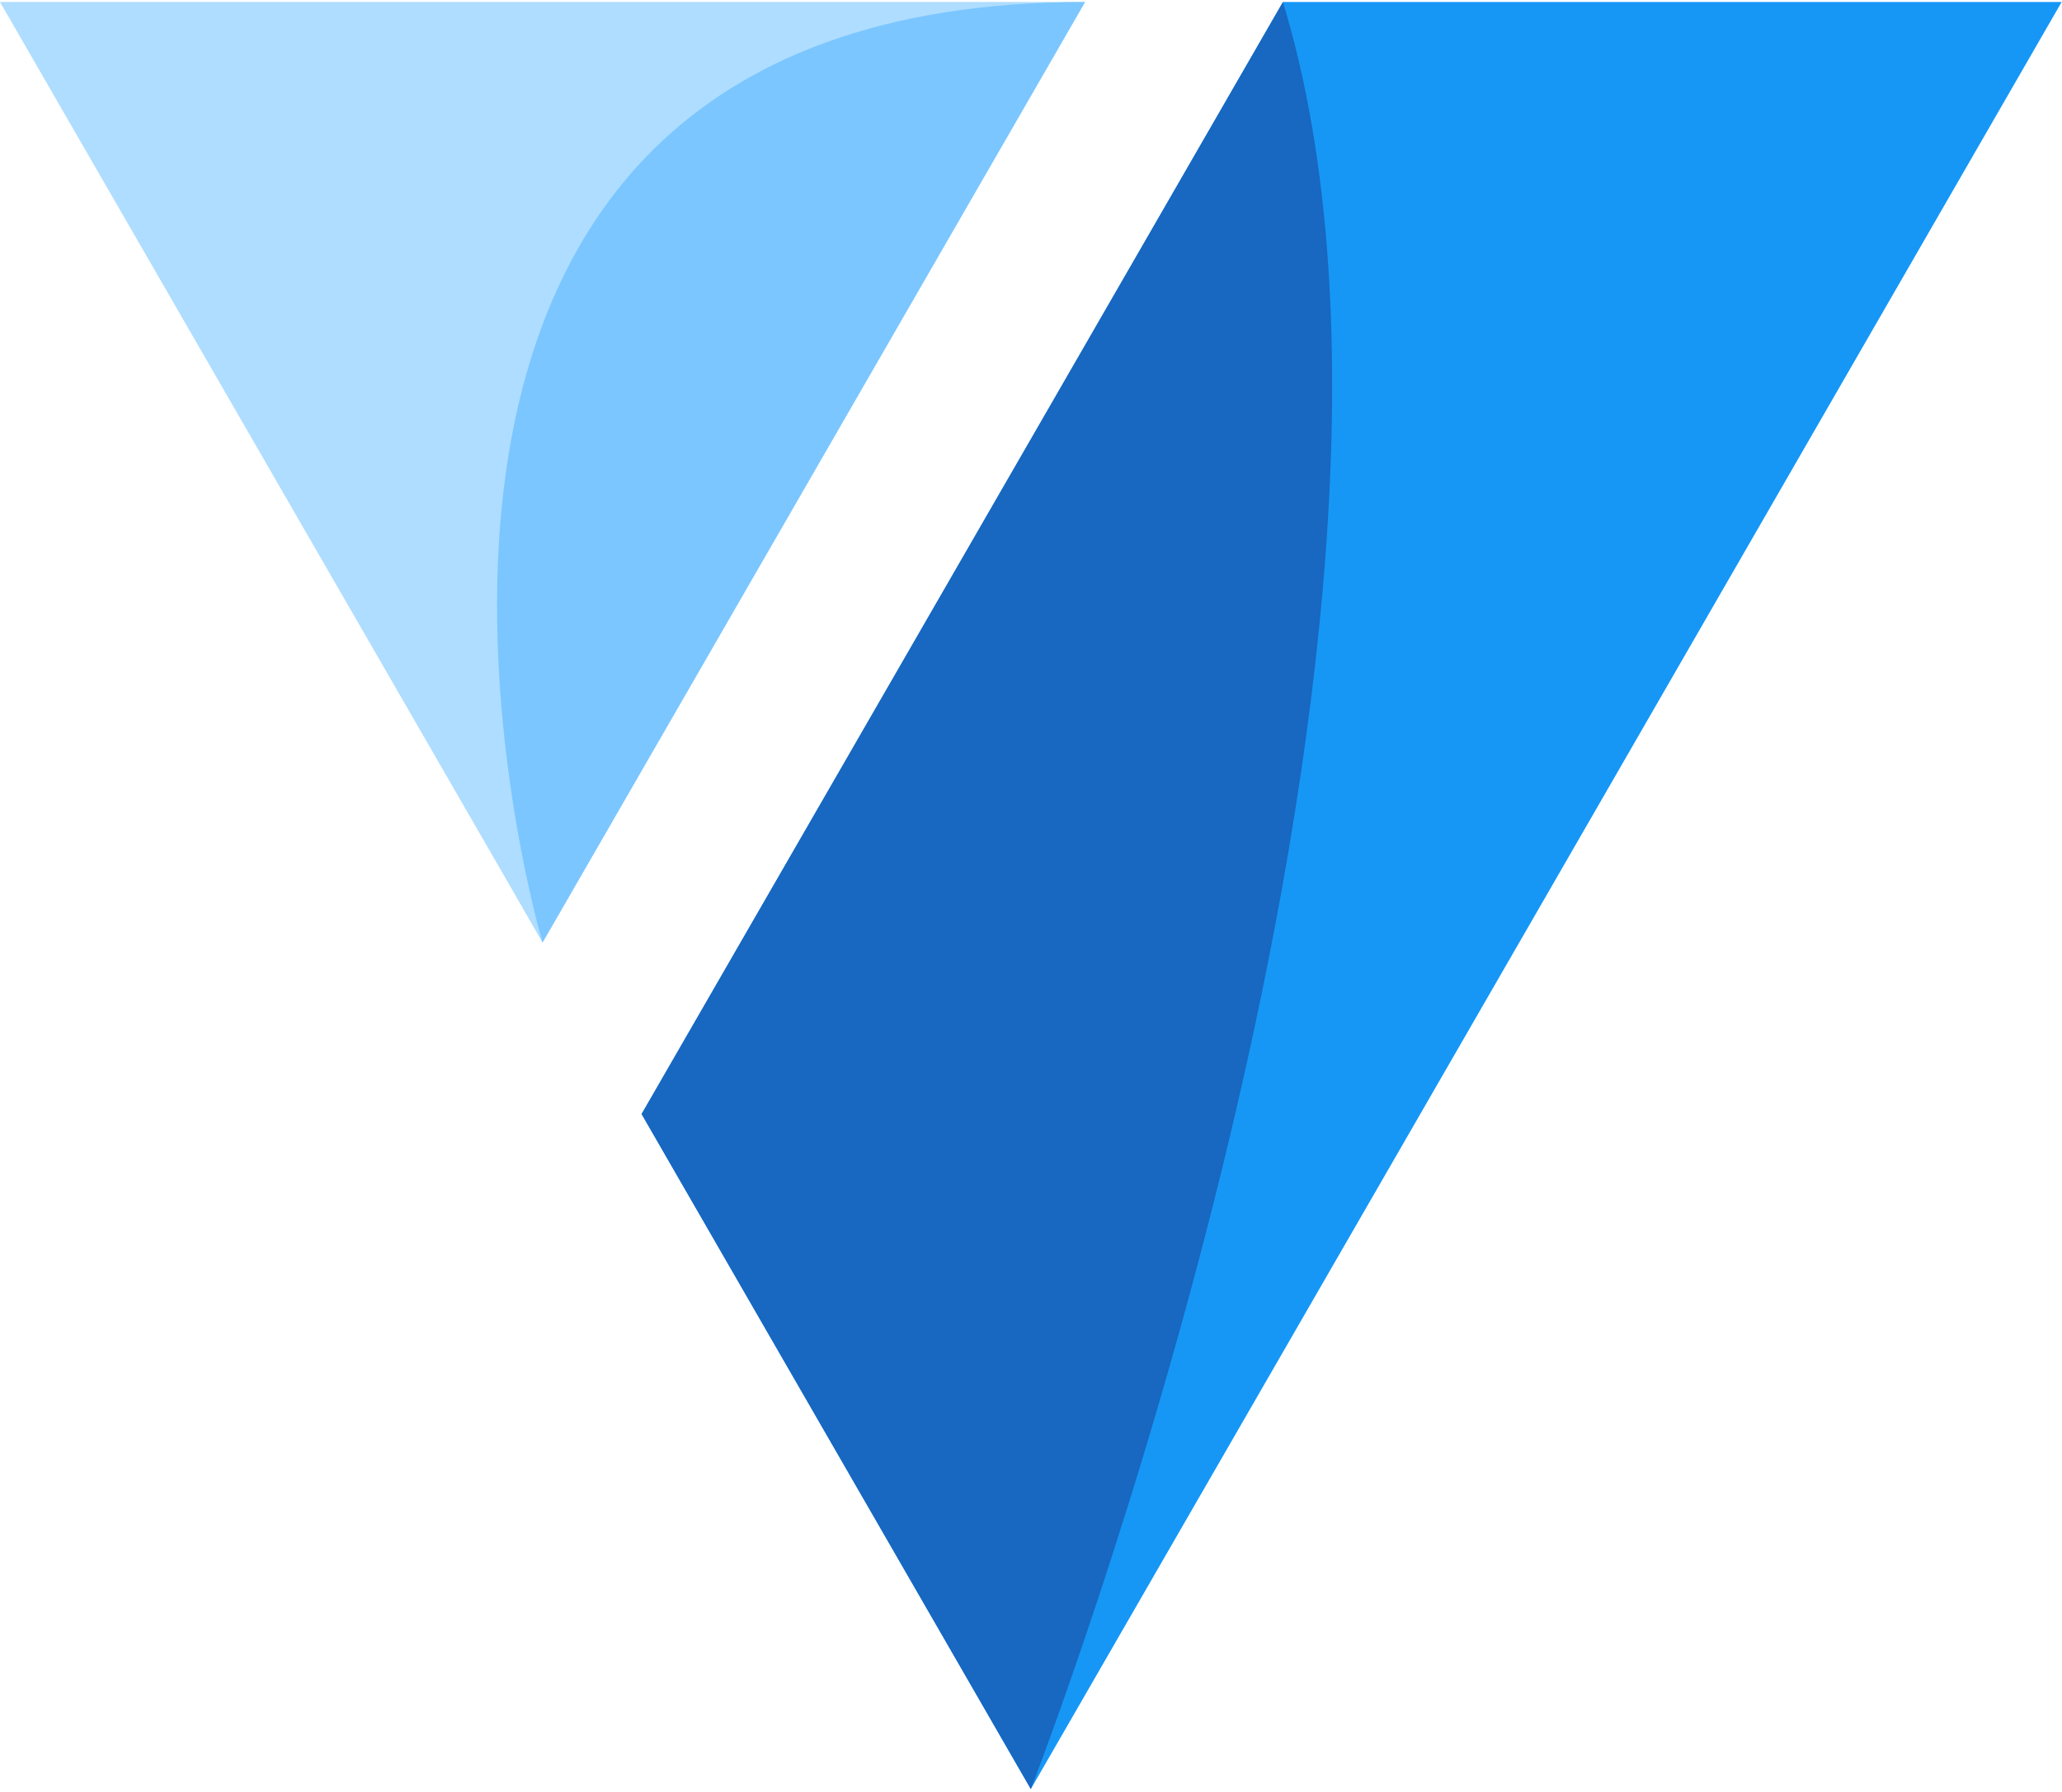
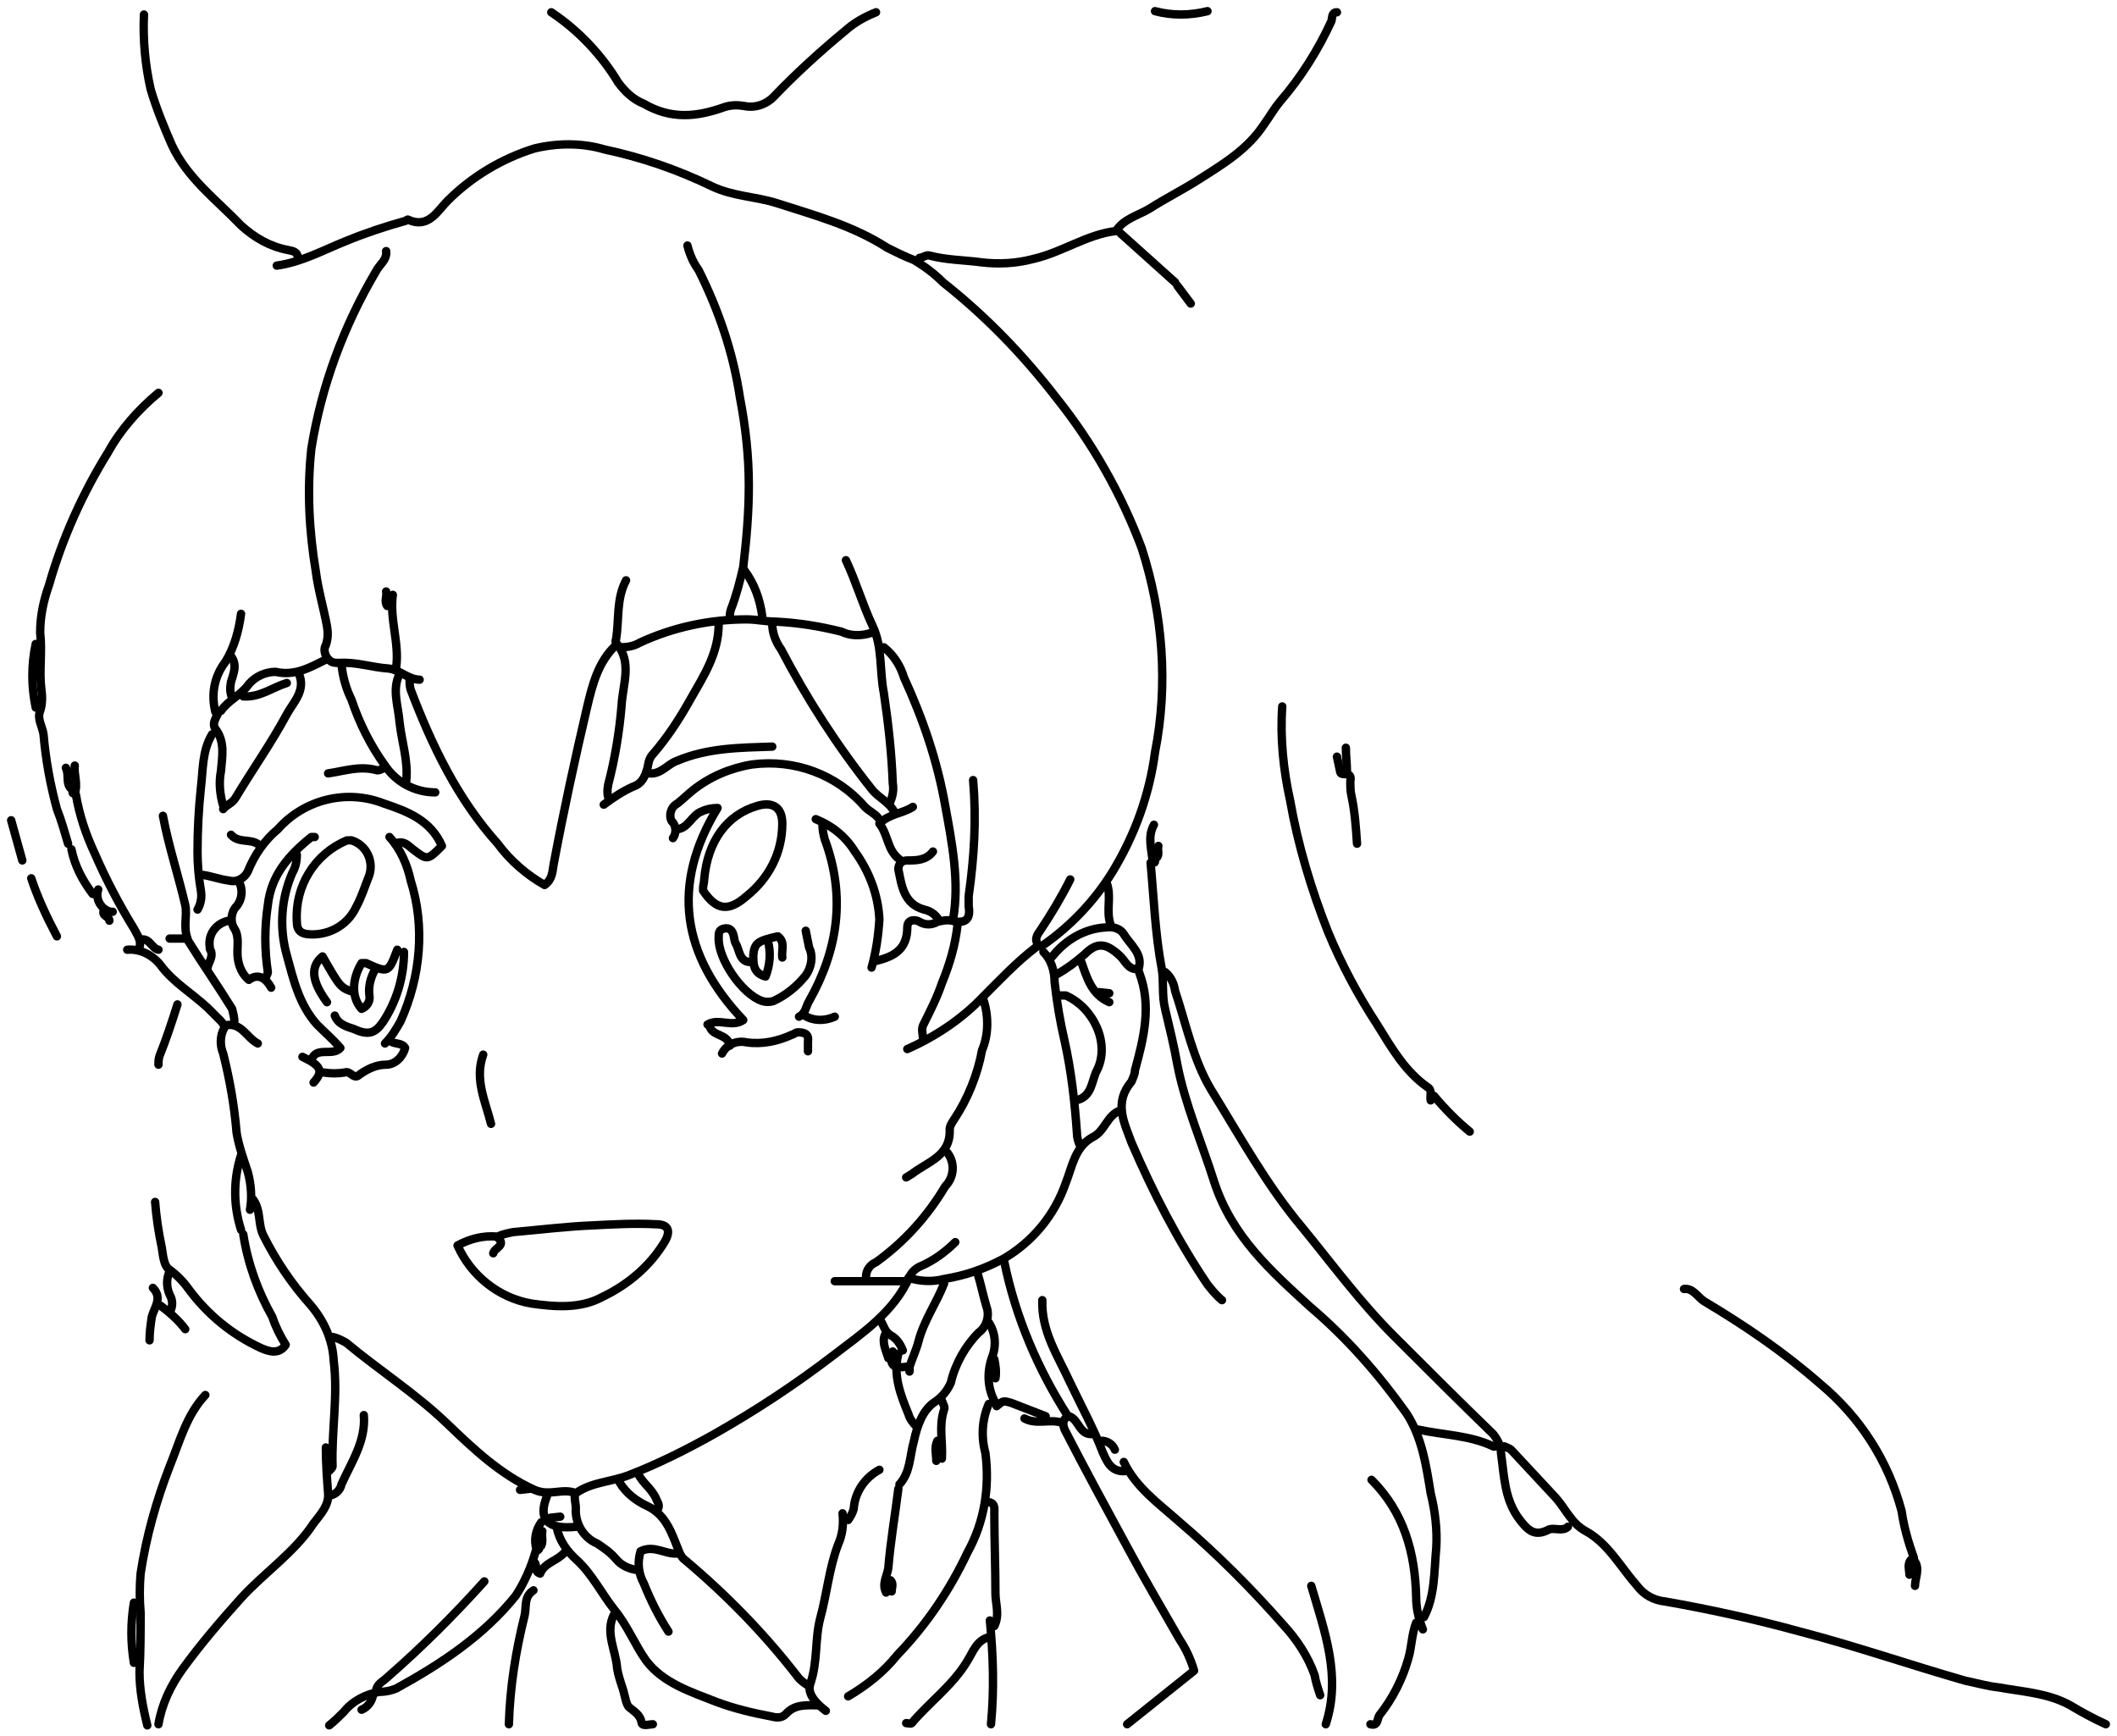
- <svg xmlns="http://www.w3.org/2000/svg" width="488" height="424" viewBox="0 0 488 424" fill="none">
-   <path d="M249.126 95.017L151.843 263.694L243.959 423.473L365.966 211.973L487.918 0.473H303.629L249.126 95.017Z" fill="#1697F6" />
-   <path d="M122.007 211.973L128.396 223.096L219.402 65.263L256.793 0.473H243.959H0L122.007 211.973Z" fill="#AEDDFF" />
-   <path d="M303.629 0.473C349.743 152.355 243.959 423.473 243.959 423.473L151.843 263.694L303.629 0.473Z" fill="#1867C0" />
-   <path d="M256.793 0.473C62.504 0.473 128.397 223.096 128.397 223.096L256.793 0.473Z" fill="#7BC6FF" />
+ <svg xmlns="http://www.w3.org/2000/svg" version="1.1" id="レイヤー_1" x="0px" y="0px" viewBox="0 0 189.7 155.5" style="enable-background:new 0 0 189.7 155.5;" xml:space="preserve">
+   <style type="text/css">
+ 	.st0{fill:none;stroke:#000000;stroke-width:0.75;stroke-linecap:round;stroke-linejoin:round;}
+ </style>
+   <path class="st0" d="M24.8,23.8c2.2-0.3,4.2-1.4,6.2-2.2c1.7-0.7,3.5-1.3,5.3-1.8c0.1,0,0.2-0.2,0.3-0.1c1.8,0.8,2.6-0.8,3.5-1.7  c2.2-2.2,4.9-3.8,7.8-4.7c2.1-0.5,4.3-0.5,6.3,0.1c3.3,0.7,6.5,1.8,9.6,3.3c1.9,0.9,3.9,0.9,5.8,1.5c3.4,1.1,6.8,2,9.9,4  c0.8,0.4,1.6,0.8,2.4,1.1c1,0.6,1.8,1.2,2.6,2c3.8,3,7.2,6.5,10.2,10.4c3.2,4,5.8,8.6,7.6,13.4c1.9,5.9,2.4,12.2,1.2,18.3  c-0.5,3.8-1.8,7.4-3.8,10.7c-1.6,2.6-3.7,4.8-6.1,6.5" />
+   <path class="st0" d="M188.7,154.5c-1.1-0.5-2.2-1.1-3.2-1.7c-2-1.1-4.2-1.2-6.4-1.6c-1-0.1-2-0.4-3-0.6c-4.9-1.4-9.8-3.1-14.8-4.4  c-4-1.1-8.1-2-12.1-2.7c-1-0.1-1.9-0.6-2.5-1.4c-1.5-1.7-2.6-3.8-4.6-4.9c-1.3-0.7-1.8-2-2.7-3c-1.3-1.4-2.7-2.9-4-4.3  c-0.1-0.1-0.4-0.2-0.6-0.3" />
+   <path class="st0" d="M14.2,35.2c-1.8,1.5-3.4,3.3-4.5,5.3c-2.3,3.7-4.1,7.7-5.3,11.9c-0.5,1.4-0.8,2.8-0.8,4.3  c0.2,1.7-0.1,3.4,0.1,5c0.1,0.7,0.1,1.4-0.1,2c-0.3,0.7,0.2,1.4,0.3,2.1c0.2,2.3,0.6,4.5,1.2,6.7c0.4,1,0.7,2.1,1,3.1" />
+   <path class="st0" d="M44.5,110.8c-1.2-0.1-2.4,0.2-3.5,0.8c1.2,2.7,3.7,4.7,6.6,5.2c2.1,0.3,4.4,0.5,6.4-0.6c2.3-1.1,4.3-2.8,5.6-5  c0.5-0.9,0.3-1.5-0.8-1.5c-1.9-0.1-3.8,0-5.7,0.1c-2.4,0.1-4.8,0.4-7.1,0.6c-0.5,0.1-1,0.2-1.4,0.4" />
+   <path class="st0" d="M55.2,57.8c-1.6,1.5-2.1,3.5-2.6,5.6c-1.1,4.7-2.1,9.3-3,14.1c-0.1,0.6-0.1,1.3-0.8,1.8  c-1.6-0.9-3.1-2.2-4.2-3.7c-3.6-4-5.9-8.8-7.8-13.8c-0.1-0.3-0.1-0.7-0.1-1" />
+   <path class="st0" d="M104.4,87.1c0.5,0.4,0.8,1,0.9,1.7c1,3,1.6,6.1,3.2,8.8c2.6,4.2,5,8.6,8.2,12.4c2.7,3.3,5.2,6.7,8.2,9.7  s5.9,5.9,8.9,8.8c0.4,0.5,0.7,1.1,0.7,1.7c0.3,2.1,0.3,4.2,1.7,6c0.7,0.9,1.3,1.5,2.5,0.9c0.5-0.3,1.3,0.2,1.8-0.3" />
+   <path class="st0" d="M34.6,22.5c0.1,0.8-0.6,1.2-0.9,1.8c-2.9,4.9-4.9,10.3-5.8,15.9c-0.4,3.7-0.2,7.4,0.4,11c0.2,1.6,0.7,3.3,1,4.9  c0.1,0.6,0.1,1.1-0.1,1.7c-0.3,0.5,0,1.2,0.5,1.5c0.2,0.1,0.5,0.1,0.7,0.1c1.5-0.1,2.9,0.4,4.4,0.5c1,0.1,1.8,1,2.8,1" />
+   <path class="st0" d="M103.1,77.3c0.3,3.2,0.4,6.3,1,9.5c0.2,1.1,0,2.4,0.3,3.6c0.4,1.7,0.8,3.3,1.1,5c0.7,3.6,2.2,7,3.3,10.5  c1.6,4.9,5.1,8,8.6,11.2c3.3,2.8,6.1,6,8.6,9.5c1.4,2.1,1.8,4.7,2.2,7.2c0.4,1.6,0.6,3.3,0.5,4.9c-0.2,2.1-0.1,4.3-1.1,6.2" />
+   <path class="st0" d="M114.9,63.3c-0.2,2.8,0.1,5.7,0.7,8.4c0.7,4,1.9,8,3.4,11.8c1.2,2.9,2.7,5.7,4.4,8.3c1.3,2.1,2.5,4.2,4.5,5.6  c0.5,0.3,0.2,0.8,0.3,1.2" />
+   <path class="st0" d="M49.4,1.1c2.4,1.6,4.5,3.8,6,6.3c0.6,0.8,1.3,1.5,2.3,1.9c2.4,1.4,4.7,1.2,7.2,0.3c0.6-0.2,1.2-0.2,1.8-0.1  c0.9,0.2,1.9-0.1,2.6-0.8c2-2.1,4.2-4.1,6.5-6c0.8-0.7,1.7-1.2,2.7-1.6" />
+   <path class="st0" d="M18.4,125c-1.7,1.8-2.3,4.2-3.2,6.4c-1.2,3.1-2.1,6.3-2.6,9.6c-0.1,1.2-0.1,2.3,0,3.5c0,1.8,0,3.5-0.1,5.3  c0,1.6,0.3,3.2,0.7,4.8" />
+   <path class="st0" d="M61.6,22c0.2,0.8,0.5,1.5,1,2.2c1.8,3.6,3.1,7.4,3.7,11.4c0.5,2.6,0.8,5.2,0.8,7.9c0,2.4-0.2,4.8-0.5,7.3  c-0.3,1.3-0.6,2.5-1.1,3.8c-0.1,0.3-0.1,0.5-0.1,0.8" />
+   <path class="st0" d="M171.5,139.6c-0.5-1.4-0.9-2.8-1.1-4.2c-1.2-4.5-3.7-8.4-7.3-11.4c-3.2-2.8-6.7-5.2-10.4-7.4  c-0.6-0.4-1-1.2-1.8-1.1" />
+   <path class="st0" d="M97.9,128.5c-1.2,0.1-1.2-1.3-2.1-1.6c-0.6,0.2-0.6,0.7-0.4,1.2c1.8,3.5,3.7,7,5.6,10.5  c1.5,2.8,3.1,5.5,4.7,8.3c0.6,0.9,1,1.8,1.3,2.8l-6,4.8" />
+   <path class="st0" d="M79.2,58c0.9,0.7,1.5,1.7,1.8,2.7c1.7,3.7,3,7.5,3.7,11.5c0.6,3.3,1.3,6.8,0.7,10.2" />
+   <path class="st0" d="M12.9,1.3C12.8,3.5,13,5.8,13.5,8c0.5,1.7,1.2,3.4,1.9,5c1.4,3,4,4.9,6.2,7.2c1.2,1.1,2.6,1.9,4.2,2.2  c0.4,0.1,0.9,0.1,0.9,0.8" />
+   <path class="st0" d="M119.8,1.1c-0.5,0-0.4,0.5-0.5,0.8c-1.2,2.6-2.7,5-4.6,7.2c-0.5,0.6-0.9,1.3-1.4,2c-1.5,2.3-3.7,3.6-5.9,5  c-1.4,0.9-3,1.7-4.4,2.6c-1,0.6-2.3,0.9-3,2c-2.6,0.3-4.8,1.9-7.4,2.5c-1.5,0.4-3.1,0.5-4.7,0.3c-1.5-0.2-3.1-0.2-4.6-0.6  c-0.3-0.1-0.6,0.2-0.9,0.2" />
+   <path class="st0" d="M63,79.8c1.2,1.8,2.3,1.9,3.9,0.5c2-1.6,3.2-3.9,3.2-6.5c0-1.4-0.8-2-2.2-1.6c-2.8,0.8-4.5,3.2-4.8,6.6  c0,0.3-0.1,0.5-0.1,0.8" />
+   <path class="st0" d="M29.2,129.7c0,1.4,0.1,2.8,0.2,4.1c0.1,1.1-0.7,1.9-1.3,2.7c-1.7,2.6-4.4,4.4-6.5,6.7c-1.8,2-3.6,4.1-5.2,6.3  c-1.1,1.5-1.9,3.2-2.2,5" />
+   <path class="st0" d="M85.6,111.3c-0.9,0.9-2,1.7-3.2,2.2c-0.4,0.2-0.7,0.5-0.9,0.9c-1.4,3.2-4.3,5.1-6.9,7.1  c-3.4,2.6-6.9,4.9-10.6,7c-2.5,1.4-5.1,2.7-7.7,3.7c-1.6,0.6-3.3,0.6-4.7,1.6c-1.2-0.5-2.3,0.3-3.7-0.3c-3.1-1.4-5.5-3.7-7.8-5.9  c-2.8-2.7-6.1-4.8-9.1-7.3c-0.4-0.2-0.7-0.4-1.2-0.5" />
+   <path class="st0" d="M100.7,131c1.1,2.3,3.1,3.7,4.9,5.3c3.4,2.9,6.5,6,9.4,9.3c1.2,1.3,2.2,2.8,2.8,4.5c0.1,0.6,0.3,1.2,0.5,1.8" />
+   <path class="st0" d="M49.9,136.9c0.2,1.1,0.9,2.1,1.8,2.9c1.4,1.3,2.2,3,3.4,4.5s1.8,3.1,2.8,4.5c1.5,2,4,2.8,6.3,3.7  c1.6,0.6,3.3,1,4.9,1.3c0.4,0.1,0.9,0.2,1.3-0.2c0.8-0.9,1.8-0.8,2.9-0.8" />
+   <path class="st0" d="M78.7,73.3c-0.3-0.4-0.8-0.6-1.2-1c-2.5-2.9-6.3-4.3-10.1-3.8c-1.9,0.3-3.8,1.1-5.3,2.3  c-0.5,0.4-0.9,0.8-1.4,1.2c-0.6,0.3-0.8,1.1-0.5,1.6c0,0,0.1,0.1,0.1,0.1c0.3,0.4,0.3,1,0,1.4" />
+   <path class="st0" d="M60.7,74.3c1-0.1,1.3-1.3,2.2-1.6c0.4-0.2,0.9-0.3,1.4-0.3c-4.2,6.9-3.2,13.2,2.3,19c-1,0.7-2.2-0.2-3.2,0.4" />
+   <path class="st0" d="M67.4,86.2c-1.2,0.1-1.1-1.1-1.5-1.7c-0.1-0.2-0.1-0.5-0.2-0.8s-0.3-0.6-0.8-0.5s-0.5,0.4-0.5,0.8  c-0.1,1.9,2.1,5.1,3.9,5.7c0.3,0.1,0.7,0.1,1,0c1.1-0.5,2.1-1.3,2.9-2.3c0.5-0.7,0.7-1.7,0.3-2.5c-0.1-0.5-0.2-1-0.3-1.5" />
+   <path class="st0" d="M88.6,125.8c-0.6,1.4-0.7,2.9-0.3,4.4c0.4,3.1-0.1,6.2-1.6,8.9c-1.6,3.4-3.7,6.5-6.3,9.2  c-1.2,1.5-2.7,2.7-4.4,3.7" />
+   <path class="st0" d="M35.7,75.5c0.6-0.1,0.9,0.3,1.3,0.6c1.3,1,1.3,1,2.6-0.3c-1-2.3-3.1-3.1-5.2-3.8c-3.3-1.3-7.1-0.4-9.5,2.3  c-1.2,1-2.1,2.3-2.7,3.8c-0.3,0.6-1,1-1.7,0.8c-0.8-0.1-1.6-0.4-2.3-0.5" />
+   <path class="st0" d="M26.6,76.6c0,0.5-0.1,1.1-0.4,1.6c-1,2.3-1.2,4.9-0.5,7.4c0.6,2.2,1.1,4.4,2.7,6.2c0.7,0.7,1.4,1.3,2.1,2.1  c-0.7,0.8-2.2-0.2-2.6,1.1" />
+   <path class="st0" d="M34.9,75c1,1.1,1.6,2.5,1.9,3.9c1.3,4.1,0.9,8.6-0.9,12.6c-0.4,0.7-0.8,1.4-1.4,2" />
+   <path class="st0" d="M94.3,85.7c1.2-1.5,2.9-2.5,4.8-2.6c0.6-0.1,1.3,0.1,1.6,0.6c0.6,1,1.8,1.8,1.3,3.2c0,0.1,0.1,0.2,0.1,0.3  c1.1,2.9,0.4,5.8-0.4,8.7c0,0.4-0.2,0.7-0.3,1c-1.6,1.9-0.7,3.6,0,5.5c1.9,4.4,4.1,8.7,6.8,12.7c0.4,0.5,0.8,1,1.3,1.4" />
+   <path class="st0" d="M73.7,74c0,0.4,0.1,0.8,0.2,1.2c1.9,5.1,1.2,9.9-1.4,14.5c-0.3,0.5-0.3,1.1-0.9,1.4" />
+   <path class="st0" d="M69.2,55.9c0,0.8,0.3,1.6,0.8,2.3c2.3,4.4,5,8.6,8.1,12.5c0.6,0.8,1.7,1.2,2.1,2.2" />
+   <path class="st0" d="M75.5,135.6c0.1,1,0,1.9-0.4,2.8c-0.8,2.1-1,4.4-1.6,6.6c-0.5,1.9-0.2,3.9-0.9,5.9c-0.3,0.9,0.6,1.8,1.4,2.4" />
+   <path class="st0" d="M90,113.1c1,4.9,3,9.6,5.7,13.8" />
+   <path class="st0" d="M48,139c-0.4,1.4-1,2.8-1.8,4c-2.9,3.6-6.7,6.1-10.7,8.3c-0.5,0.2-1,0.3-1.5,0.3c-1.2,0.2-2.4,0.8-3.2,1.8  c-0.4,0.4-0.8,0.8-1.3,1.2" />
+   <path class="st0" d="M56.1,52c-0.9,1.7-0.6,3.5-0.9,5.3c0,0.1-0.1,0.1,0,0.3c1.5,1.7,0.6,3.7,0.5,5.6c-0.2,2.4-0.6,4.8-1.2,7.1  c-0.1,0.5-0.1,1,0.1,1.4" />
+   <path class="st0" d="M122.9,132.6c2.9,2.9,3.9,6.5,4,10.5c0,1,0.2,1.9,0.6,2.9" />
+   <path class="st0" d="M87.2,69.9c0.3,3.5,0.1,6.9-0.4,10.4c0,0.3,0,0.6,0,0.9c0.2,1.2-0.3,1.6-1.5,1.3c-0.4-0.1-0.9,0-1.3,0.1  c-0.5,0.3-1.1,0.3-1.6,0c-0.3-0.2-1.1-0.3-1.1,0.5c0,1.9-1.1,2.6-2.8,3" />
+   <path class="st0" d="M64.4,55.9c0,2.6-1.3,4.6-2.5,6.7c-1,1.8-2.1,3.5-3.5,5.1c-0.3,0.4-0.3,0.8-0.4,1.2c-0.2,0.6-0.4,1.3-1.3,1.6  c-0.9,0.4-1.8,1-2.6,1.6" />
+   <path class="st0" d="M6.8,71.2c0.3,1.8,0.9,3.6,1.7,5.3c1,2.3,2.2,4.6,3.5,6.7c0.3,0.6,0.8,1.2,0.4,1.9" />
+   <path class="st0" d="M78.1,86.7c0.4-1.4,0.6-2.8,0.7-4.3c-0.1-2.2-0.9-4.3-2.2-6.1c-0.8-1.3-2-2.3-3.5-2.9" />
+   <path class="st0" d="M55.5,132.8c0.6,1,1.5,1.7,2.6,2.2c1.6,0.8,2.1,2.4,2.7,3.9c0.1,0.3,0.3,0.7,0.6,0.9c3.8,3.2,7.2,6.7,10.2,10.6  c0.3,0.3,0.6,0.5,0.9,0.7" />
+   <path class="st0" d="M19,65.8c-0.9,1.5-0.8,3.2-1,4.8c-0.2,1.9-0.3,3.8-0.3,5.7c0,1.2,0.1,2.3,0.3,3.5c0.1,0.6,0,1.2-0.3,1.7" />
+   <path class="st0" d="M75.8,50.2c0.9,1.9,1.5,4,2.4,5.9s0.6,4,1,6c0.4,2.7,0.7,5.4,0.8,8.1c0.1,0.6,0,1.2-0.3,1.8" />
+   <path class="st0" d="M88.1,89.5c0.5,1.5,0.5,3.2-0.1,4.6c-0.4,2.2-1.3,4.4-2.5,6.2c-0.2,0.3-0.4,0.6-0.4,0.9c0.1,2.4-2,2.9-3.4,4  c-0.2,0.1-0.3,0.2-0.5,0.3" />
+   <path class="st0" d="M47.8,142.5c-0.9,0.6-0.6,1.5-0.8,2.3c-0.8,3.2-1.3,6.4-1.4,9.7" />
+   <path class="st0" d="M26.8,60.4c0.6,1.5-0.5,2.5-1.1,3.6c-1.4,2.6-3.1,5-4.6,7.5c-0.3,0.5-0.8,0.6-1.1,1" />
+   <path class="st0" d="M22.7,107.5c0.7,1,0.4,2.2,0.9,3.2c1.1,2.2,2.5,4.3,4.2,6.2c1.2,1.4,2,3.1,2.1,5c0.4,3.2-0.2,6.3-0.1,9.5  c0,0.1-0.2,0.3-0.3,0.4" />
+   <path class="st0" d="M28.2,75c-0.1,0-0.2,0-0.3,0c-2,1.6-3.6,3.4-3.9,6.1c-0.3,2-0.3,4,0,6c0,0.2-0.2,0.4-0.2,0.6" />
+   <path class="st0" d="M84.9,103.3c0.7,0.9,0.6,2.2-0.2,3c-1.6,2.7-3.7,5-6.2,6.8c-0.5,0.2-0.9,0.7-0.9,1.3" />
+   <path class="st0" d="M20.1,92.1c-0.4,0.7-0.4,1.6-0.1,2.3c0.6,2.4,1,4.7,1.2,7.1c0.2,1.2,0.6,2.3,1,3.5c0.3,1.1,0.4,2.3,0.2,3.4" />
+   <path class="st0" d="M36.2,85.3c0,2.3-0.7,4.5-1.9,6.3c-0.7,1-1.3,1.2-2.6,0.6C31.1,92,30.3,91.8,30,91" />
+   <path class="st0" d="M117.5,142.1c1.2,4.1,2.7,8.1,1.3,12.4" />
+   <path class="st0" d="M100.4,99.5c-1.2,0.4-1.4,1.9-2.5,2.4c-1.6,0.9-1.8,2.6-2.4,4.1c-1,2.9-3,5.3-5.6,6.8c-1.7,0.9-3.4,1.5-5.3,1.8  c-1.1,0.3-2.2,0.2-3.2-0.1" />
+   <path class="st0" d="M69.2,66.9c-2.9,0.1-5.8,0.1-8.6,1.3c-0.8,0.3-1.4,1.2-2.4,1.1" />
+   <path class="st0" d="M93.4,116.5c-0.1,2.8,1.4,5,2.5,7.4c1,2.1,2.1,4.1,2.9,6.2c0.4,0.9,0.8,1.9,2.2,1.7" />
+   <path class="st0" d="M43.4,141.7c-2.7,3-5.6,5.9-8.7,8.6c-0.4,0.4-1,0.6-1,1.3" />
+   <path class="st0" d="M85.8,82.9c-0.2,1.8-0.7,3.5-1.4,5.2c-0.4,1.2-1,2.4-1.6,3.6c-0.3,0.5-0.1,0.9-0.1,1.3" />
+   <path class="st0" d="M88.6,134.6c0.6,0.1,0.5,0.6,0.5,1c0,2.4,0.1,4.8,0.1,7.2c0,0.9,0.4,1.9-0.1,2.9" />
+   <path class="st0" d="M21.8,110.6c0.4,2.6,1.3,5.1,2.6,7.4c0.3,0.9,0.7,1.7,1.2,2.5c-0.6,0.9-1.5,0.6-2.2,0.3c-2.6-1.2-4.8-3-6.5-5.3  c-0.5-0.7-1.1-1.3-1.8-1.8c-0.4-0.3-0.5-1.2-0.6-1.9c-0.3-1.4-0.5-2.8-0.6-4.1" />
+   <path class="st0" d="M35.8,60.4c-0.7,1.4-0.1,2.9,0,4.3c0.2,1.8,0.8,3.5,0.6,5.3" />
+   <path class="st0" d="M93.5,85.3c0.7,0.7,1,1.7,1,2.7c0.2,1.8,0.5,3.6,0.9,5.3c0.6,2.7,0.9,5.4,1.1,8.2c0,0.4,0.1,0.8,0.3,1.2" />
+   <path class="st0" d="M80.5,133.4c-0.3,2.4-0.7,4.7-0.9,7.1c-0.1,0.7-0.6,1.4-0.2,2.2" />
+   <path class="st0" d="M30.6,59.5c0.1,1.1,0.4,2.2,0.9,3.2c0.7,2.1,1.7,4.1,3,5.9c1,1.5,2.7,2.4,4.5,2.4" />
+   <path class="st0" d="M88.6,146.7c-1.1,0.3-1.4,1.3-1.9,2.1c-1.3,2.2-3.4,3.7-5,5.6c-0.1,0.1-0.3,0-0.5,0" />
+   <path class="st0" d="M78.1,56.7c-0.9,0.3-1.9,0.3-2.7-0.1c-2-0.5-3.9-0.8-5.9-0.9c-0.9,0-1.7-0.2-2.6-0.2c-3.3,0-6.6,0.7-9.6,2.1  c-0.5,0.3-1.1,0.4-1.7,0.4" />
+   <path class="st0" d="M31.7,88.9c-1.2-0.4-1.2-0.4-2.8-3.2c-1.1,0.9-1,2.2,0.4,4.1" />
+   <path class="st0" d="M55,144.7c-0.8,1.6,0.2,3.2,0.3,4.8c0.1,0.6,0.3,1.2,0.5,1.8c0.2,0.6,0.3,1.5,0.6,1.7c0.5,0.4,1,0.7,1.1,1.4  c0.1,0.3,0.7,0.1,1,0.1" />
+   <path class="st0" d="M14.6,73.1c0.5,2.7,1.4,5.4,2,8c0.2,0.9-0.2,1.9,0.2,3h-1.6" />
+   <path class="st0" d="M126.9,145.4c-0.4,1-0.4,2.2-0.7,3.2c-0.5,1.8-1.4,3.6-2.6,5.1c-0.2,0.3-0.1,1-0.8,0.8" />
+   <path class="st0" d="M88.7,145.2c0.3,3.1,0.4,6.2,0.1,9.3" />
+   <path class="st0" d="M32.6,126.8c0.2,2.3-1.1,4.2-2,6.2c-0.1,0.5-0.5,0.9-1,1" />
+   <path class="st0" d="M84.6,115c-0.7,1.8-1.8,3.3-2.3,5.2c-0.2,0.8-0.6,1.6-0.8,2.3" />
+   <path class="st0" d="M87.6,114.1c0.3,1,0.5,2,0.8,3c0.3,0.8,0,1.8-0.7,2.3c-1.2,1.2-2.1,2.8-2.5,4.5c-0.3,0.7-0.8,1.3-1.4,1.7  c-1.1,0.7-1.6,2.1-1.9,3.5c-0.4,1.4-0.3,2.8-1.3,3.9" />
+   <path class="st0" d="M127.1,128.1c2.3,0.5,4.6,0.5,6.7,1.5c0.1,0.1,0.4-0.1,0.6-0.1" />
+   <path class="st0" d="M21.6,103.5c-0.7,2.2-0.7,4.5,0,6.7" />
+   <path class="st0" d="M35.2,53.3c-0.3,2.2,0.6,4.3,0.3,6.5" />
+   <path class="st0" d="M119.8,67.8c0.1,0.5,0.2,0.9,0.3,1.4c0.1,0.4,1.1-0.2,0.9,0.8c0,0.4,0,0.9,0.1,1.3c0.3,1.4,0.4,2.8,0.5,4.3" />
+   <path class="st0" d="M43.3,94.5c-0.8,2.2,0.2,4.2,0.7,6.2" />
+   <path class="st0" d="M96.4,98.6c1.5-0.3,1.4-1.8,1.9-2.7c1.2-2.4-0.3-5.6-2.8-6.7c-0.2,0-0.3,0-0.5,0" />
+   <path class="st0" d="M95.9,78.8c-0.8,1.6-1.7,3.1-2.7,4.6c-0.3,0.4-0.6,0.9,0,1.4" />
+   <path class="st0" d="M102,86.8c-0.9,0.2-1.2-0.8-1.7-1.2c-1.2-1.1-2-1.2-3.1-0.1c-0.8,0.7-1.6,1.3-2.5,1.8" />
+   <path class="st0" d="M21.4,79c0.4,0.7,0.3,1.6-0.2,2.2c-0.5,0.5-0.6,1.4-0.2,2c0.5,0.8,0.2,1.7,0.3,2.6c0.1,0.8,0.4,1.5,1,2  c0.8-0.6,1.5-0.2,2,0.7" />
+   <path class="st0" d="M3.2,57.7c-0.4,1.9-0.4,3.8,0,5.7" />
+   <path class="st0" d="M83.6,76.3c-0.6,0.8-1.5,0.8-2.3,0.8c-0.6,0-0.8,0.4-0.8,0.8c0.3,1.5,0.5,3.1,2.3,3.6c0.5,0.1,1,0.4,1.3,0.9" />
+   <path class="st0" d="M51.5,134.1c0,0.4,0.1,0.7,0.1,1c-0.1,1.4,0.7,2.7,1.9,3.2c0.6,0.4,1.2,0.8,1.7,1.4c0.5,0.6,1.2,0.9,2,1" />
+   <path class="st0" d="M12,143.6c-0.3,1.8-0.3,3.6,0,5.4" />
+   <path class="st0" d="M15.9,90c-0.5,1.6-1,3.1-1.6,4.6c-0.1,0.3-0.1,0.5-0.1,0.8" />
+   <path class="st0" d="M60.7,139.2c-1.1,0.1-2.1-0.8-3.3-0.2c-0.3,1-0.2,2,0.3,2.9c0.6,1.5,1.3,2.9,2.2,4.3" />
+   <path class="st0" d="M80.5,121.3c-0.5,1.9,0.2,3.7,0.9,5.4c0.1,0.4,0.4,0.8,0.7,1.1" />
+   <path class="st0" d="M92.8,84.9c-1.7,1.3-3.2,2.9-4.7,4.4c-1.9,2-4.3,3.6-6.8,4.7" />
+   <path class="st0" d="M21.6,55c-0.2,1.5-0.6,3-1.4,4.3c-1,1.3-1.3,2.9-0.9,4.5" />
+   <path class="st0" d="M29.2,59.1c-1.4,0.7-2.8,1.5-4.5,1.1c-0.9,0-1.8,0.4-2.4,1.1c-0.7,1-1.8,1.4-2.5,2.4" />
+   <path class="st0" d="M72.4,94.2c0-0.3,0-0.6,0-0.9c0.1-0.7-0.4-0.8-0.9-0.8c-0.2,0-0.4,0.2-0.5,0.2c-1.3,0.6-2.7,0.9-4.1,0.7  c-0.9-0.2-1.8,0.2-2.2,1" />
+   <path class="st0" d="M81.8,72.3c-0.9,0.6-2.1,0.6-3,1.5c0.8,1,0.7,2.4,1.8,3.2" />
+   <path class="st0" d="M2.8,78.7c0.6,1.8,1.4,3.5,2.3,5.2" />
+   <path class="st0" d="M84.4,125.5c0.1,0.3,0.3,0.6,0.2,0.8c-0.5,1.5-0.1,2.9-0.2,4.4" />
+   <path class="st0" d="M34.5,68.8c-0.3,0.1-0.6,0.3-0.8,0.2c-1.5-0.4-2.9,0.1-4.3,0.3" />
+   <path class="st0" d="M100.4,20.9l4.9,4.4" />
+   <path class="st0" d="M16.8,84.2c1.3,2.1,2.7,4.1,4,6.2c0.1,0.4,0.2,0.8,0.2,1.1" />
+   <path class="st0" d="M103.5,1c1.5,0.4,3.1,0.4,4.7,0" />
+   <path class="st0" d="M11.4,85.1c1.2-0.1,2.3,0.5,3,1.4c1.1,1.5,2.8,2.5,4.2,3.8l1.2,1.2c0.1,0.1,0.3,0.4,0.3,0.4  c1.5-0.4,2,1.1,3,1.6" />
+   <path class="st0" d="M19.5,64c-0.2,0.4-0.5,0.9-0.2,1.3c0.9,1.2,0.6,2.5,0.5,3.8c-0.2,1-0.1,2.1,0.2,3.1" />
+   <path class="st0" d="M89.3,126c0.6-0.5,0.6-0.5,1.3-0.3l3.1,1.2" />
+   <path class="st0" d="M66.7,51.1c0.9,1.2,1.4,2.6,1.6,4.1" />
+   <path class="st0" d="M88.6,118.5c0.6,0.9,0.7,2.1,0.3,3.1c-0.5,1.4-0.4,2.9,0.3,4.1" />
+   <path class="st0" d="M6.4,76.1c0.3,1.5,1,2.8,1.9,4" />
+   <path class="st0" d="M25.7,61.2c-1.3,0.4-2.4,1.3-3.9,1.2" />
+   <path class="st0" d="M20.7,58.8c0.6,0.8,0.2,1.6,0,2.3c-0.1,0.5-0.1,1,0.1,1.4" />
+   <path class="st0" d="M33.6,86.9c-0.4,0.7-0.6,1.5-0.5,2.3c0.1,0.5-0.2,1-0.7,1.2c-0.9-1-0.9-2.6,0-4.1c0.1,0,0.3,0,0.4,0  c2,0.9,2,0.9,2.8-1.2" />
+   <path class="st0" d="M15.2,113.9c-0.3,0.7-0.3,1.4,0,2.1c0.3,0.5,0.3,1.1,0,1.6" />
+   <path class="st0" d="M99.2,79.2c0.4,1.2-0.1,2.4,0.3,3.6" />
+   <path class="st0" d="M1,73.5l1,3.6" />
+   <path class="st0" d="M74.8,114.8h6.3" />
+   <path class="st0" d="M103.4,73.9c-0.6,1.1-0.2,2.2-0.1,3.4c0,0,0.1,0,0.1,0c0.1,0,0.1-0.1,0.1-0.1" />
+   <path class="st0" d="M95.2,127.5c-1.1-0.4-2.3,0.2-3.4-0.4" />
+   <path class="st0" d="M128.5,98.2c1,1.2,2.1,2.3,3.2,3.2" />
+   <path class="st0" d="M57.2,132.1c0.4,0.8,1.2,1.3,1.6,2.2c0.1,0.3,0.4,0.6,0.1,1" />
+   <path class="st0" d="M13.7,115.4c0.9,0.9,0.1,1.8-0.1,2.6c-0.1,0.7-0.2,1.4-0.2,2.1" />
+   <path class="st0" d="M49,134.1c-0.8,2,0,3,2.7,2.7" />
+   <path class="st0" d="M68.8,84.3c0.3,1,0.2,2.2-0.2,3.2c-1.1-0.3-1.1-1.1-1.1-1.9c0.1-1.1,0.4-1.3,2.2-1.7c0.7,0.5,0.3,1.3,0.4,1.9" />
+   <path class="st0" d="M35,93.3c0.4,0.3,1,0.1,1.3,0.6c-0.2,0.8-0.9,1.5-1.7,1.5c-0.9,0-1.7,0.4-2.4,0.9c-0.5,0.5-0.8-0.4-1.3-0.2  c-0.6,0.1-1.3,0.1-1.9,0" />
+   <path class="st0" d="M78.8,131.7c-1.3,0.7-2.2,2-2.3,3.5c-0.1,0.4-0.3,0.7-0.5,1" />
+   <path class="st0" d="M96.9,86.2c0.5,1.4,0.9,2.9,2.5,3.6" />
+   <path class="st0" d="M20.7,74.8c0.7,0.8,1.8,0.3,2.5,0.9" />
+   <path class="st0" d="M6.7,68.6c-0.1,0.8,0.3,1.6,0,2.5c0,0-0.1,0-0.1,0c-0.1,0-0.1-0.1-0.1-0.1" />
+   <path class="st0" d="M20.5,82.5c-1.1,0.2-1.9,1.2-1.7,2.4c0,0.1,0,0.2,0.1,0.3c0.2,0.6-0.2,1-0.3,1.5" />
+   <path class="st0" d="M48.5,136.4c-0.5,0.7-0.7,1.6-0.4,2.5c0,0,0.1,0,0.1,0c0,0,0.1-0.1,0.1-0.1" />
+   <path class="st0" d="M171.5,139.8c0.6,0.7,0.1,1.6,0.1,2.3" />
+   <path class="st0" d="M50.6,139.1c-0.7,0.8-1.8,0.9-2.2,1.9c-0.6-0.2-0.2-0.7-0.5-1" />
+   <path class="st0" d="M120.6,67c0,0.7,0.1,1.5,0.1,2.2" />
+   <path class="st0" d="M63.6,92c0.3,0.9,1.6,0.6,1.8,1.7" />
+   <path class="st0" d="M79.3,119.6c-0.3,0.7,0.1,1.4,0.3,2.1" />
+   <path class="st0" d="M78.9,118.3c0.3,0.5,0.4,1.1,1,1.4c0.5,0.3,0.8,0.8,1,1.3" />
+   <path class="st0" d="M8.8,79.7c-0.3,0.9,0.3,1.8,1.1,2c0.1,0,0.1,0,0.2,0" />
+   <path class="st0" d="M5.9,68.8c0.3,0.6,0,1.3,0.4,1.8" />
+   <path class="st0" d="M84,129.1c-0.3,0.6-0.1,1.2-0.1,1.8" />
+   <path class="st0" d="M89.1,121.8c0.1,0.5,0.2,1.1,0.1,1.7" />
+   <path class="st0" d="M105.5,25.6l1.2,1.6" />
+   <path class="st0" d="M14.4,117c0.8,0.6,1.6,1.3,2.2,2.1" />
+   <path class="st0" d="M12.6,84.2c0.8-0.2,1,0.8,1.6,0.9" />
+   <path class="st0" d="M27.1,94.7c1.7,0.8,1.9,1.3,1,2.3" />
+   <path class="st0" d="M33.4,152c-0.1,0.5-0.5,1-1,1.2" />
+   <path class="st0" d="M80,121.1c-0.2,0.8-0.3,1.5,0.9,1.4c0.3,0,0.7-0.2,0.6,0.4" />
+   <path class="st0" d="M34.6,53c0.1,0.4-0.2,0.9,0.1,1.3" />
+   <path class="st0" d="M98.7,129.1c0.5,0,1,0.3,1.2,0.8" />
+   <path class="st0" d="M48.6,137.2c-0.1,0.4,0.1,0.9-0.1,1.3" />
+   <path class="st0" d="M171.2,139.8c-0.3,0.4-0.1,0.9-0.1,1.3" />
+   <path class="st0" d="M74.8,91.1c-0.9,0.4-1.9,0.4-2.7-0.1" />
+   <path class="st0" d="M79.8,141.6c0.3,0.3,0.1,0.7,0.1,1" />
+   <path class="st0" d="M9.3,81.6c-0.2,0.5,0.5,0.5,0.5,0.9" />
+   <path class="st0" d="M103.8,75.8c-0.1,0.3,0.1,0.7-0.1,1" />
+   <path class="st0" d="M98.5,88.9l0.9,0.1" />
+   <path class="st0" d="M47.5,133.4l-0.9,0.1" />
+   <path class="st0" d="M50.2,135.9l-0.9,0.1" />
+   <path class="st0" d="M44.6,110.9c0.8,0.7-0.3,0.9-0.4,1.4" />
+   <path class="st0" d="M31.1,75.3c-2.9,1.2-4.7,4.1-4.5,7.3c0,0.6,0.2,1,0.9,1.1c1.8,0.2,3.6-0.7,4.4-2.4c0.5-0.9,0.8-1.9,1.2-2.9  c0.4-1.3-0.3-2.7-1.6-3.1c-0.1,0-0.1,0-0.2,0" />
</svg>
